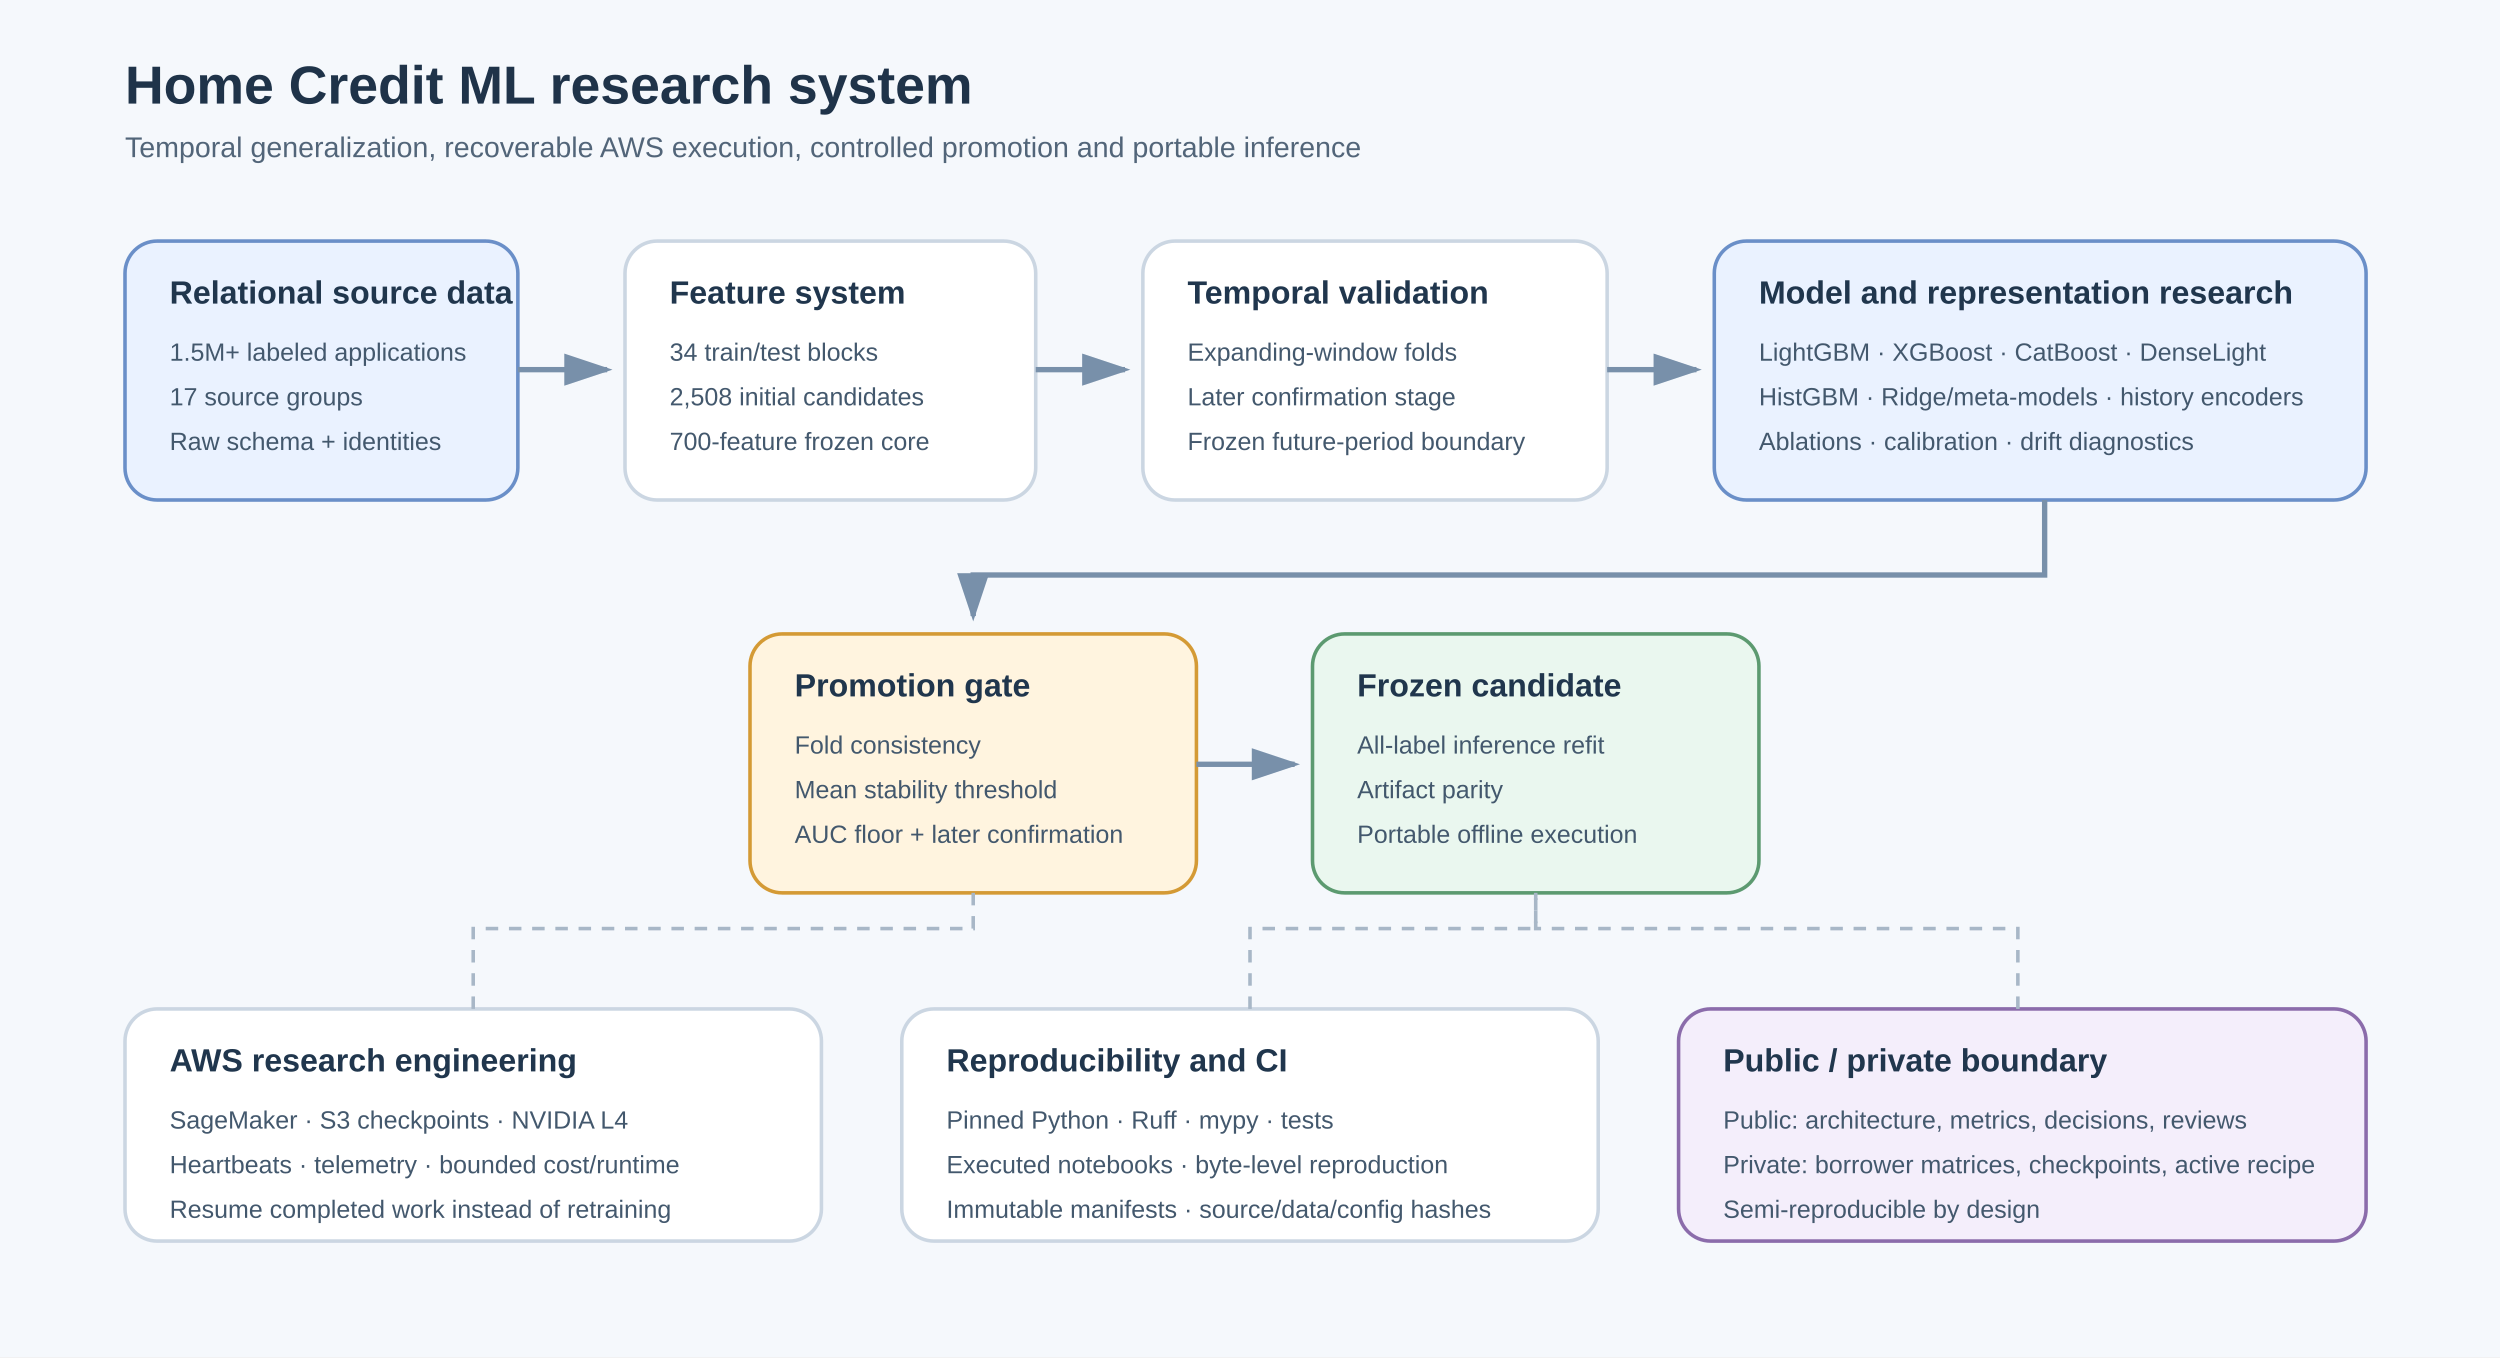
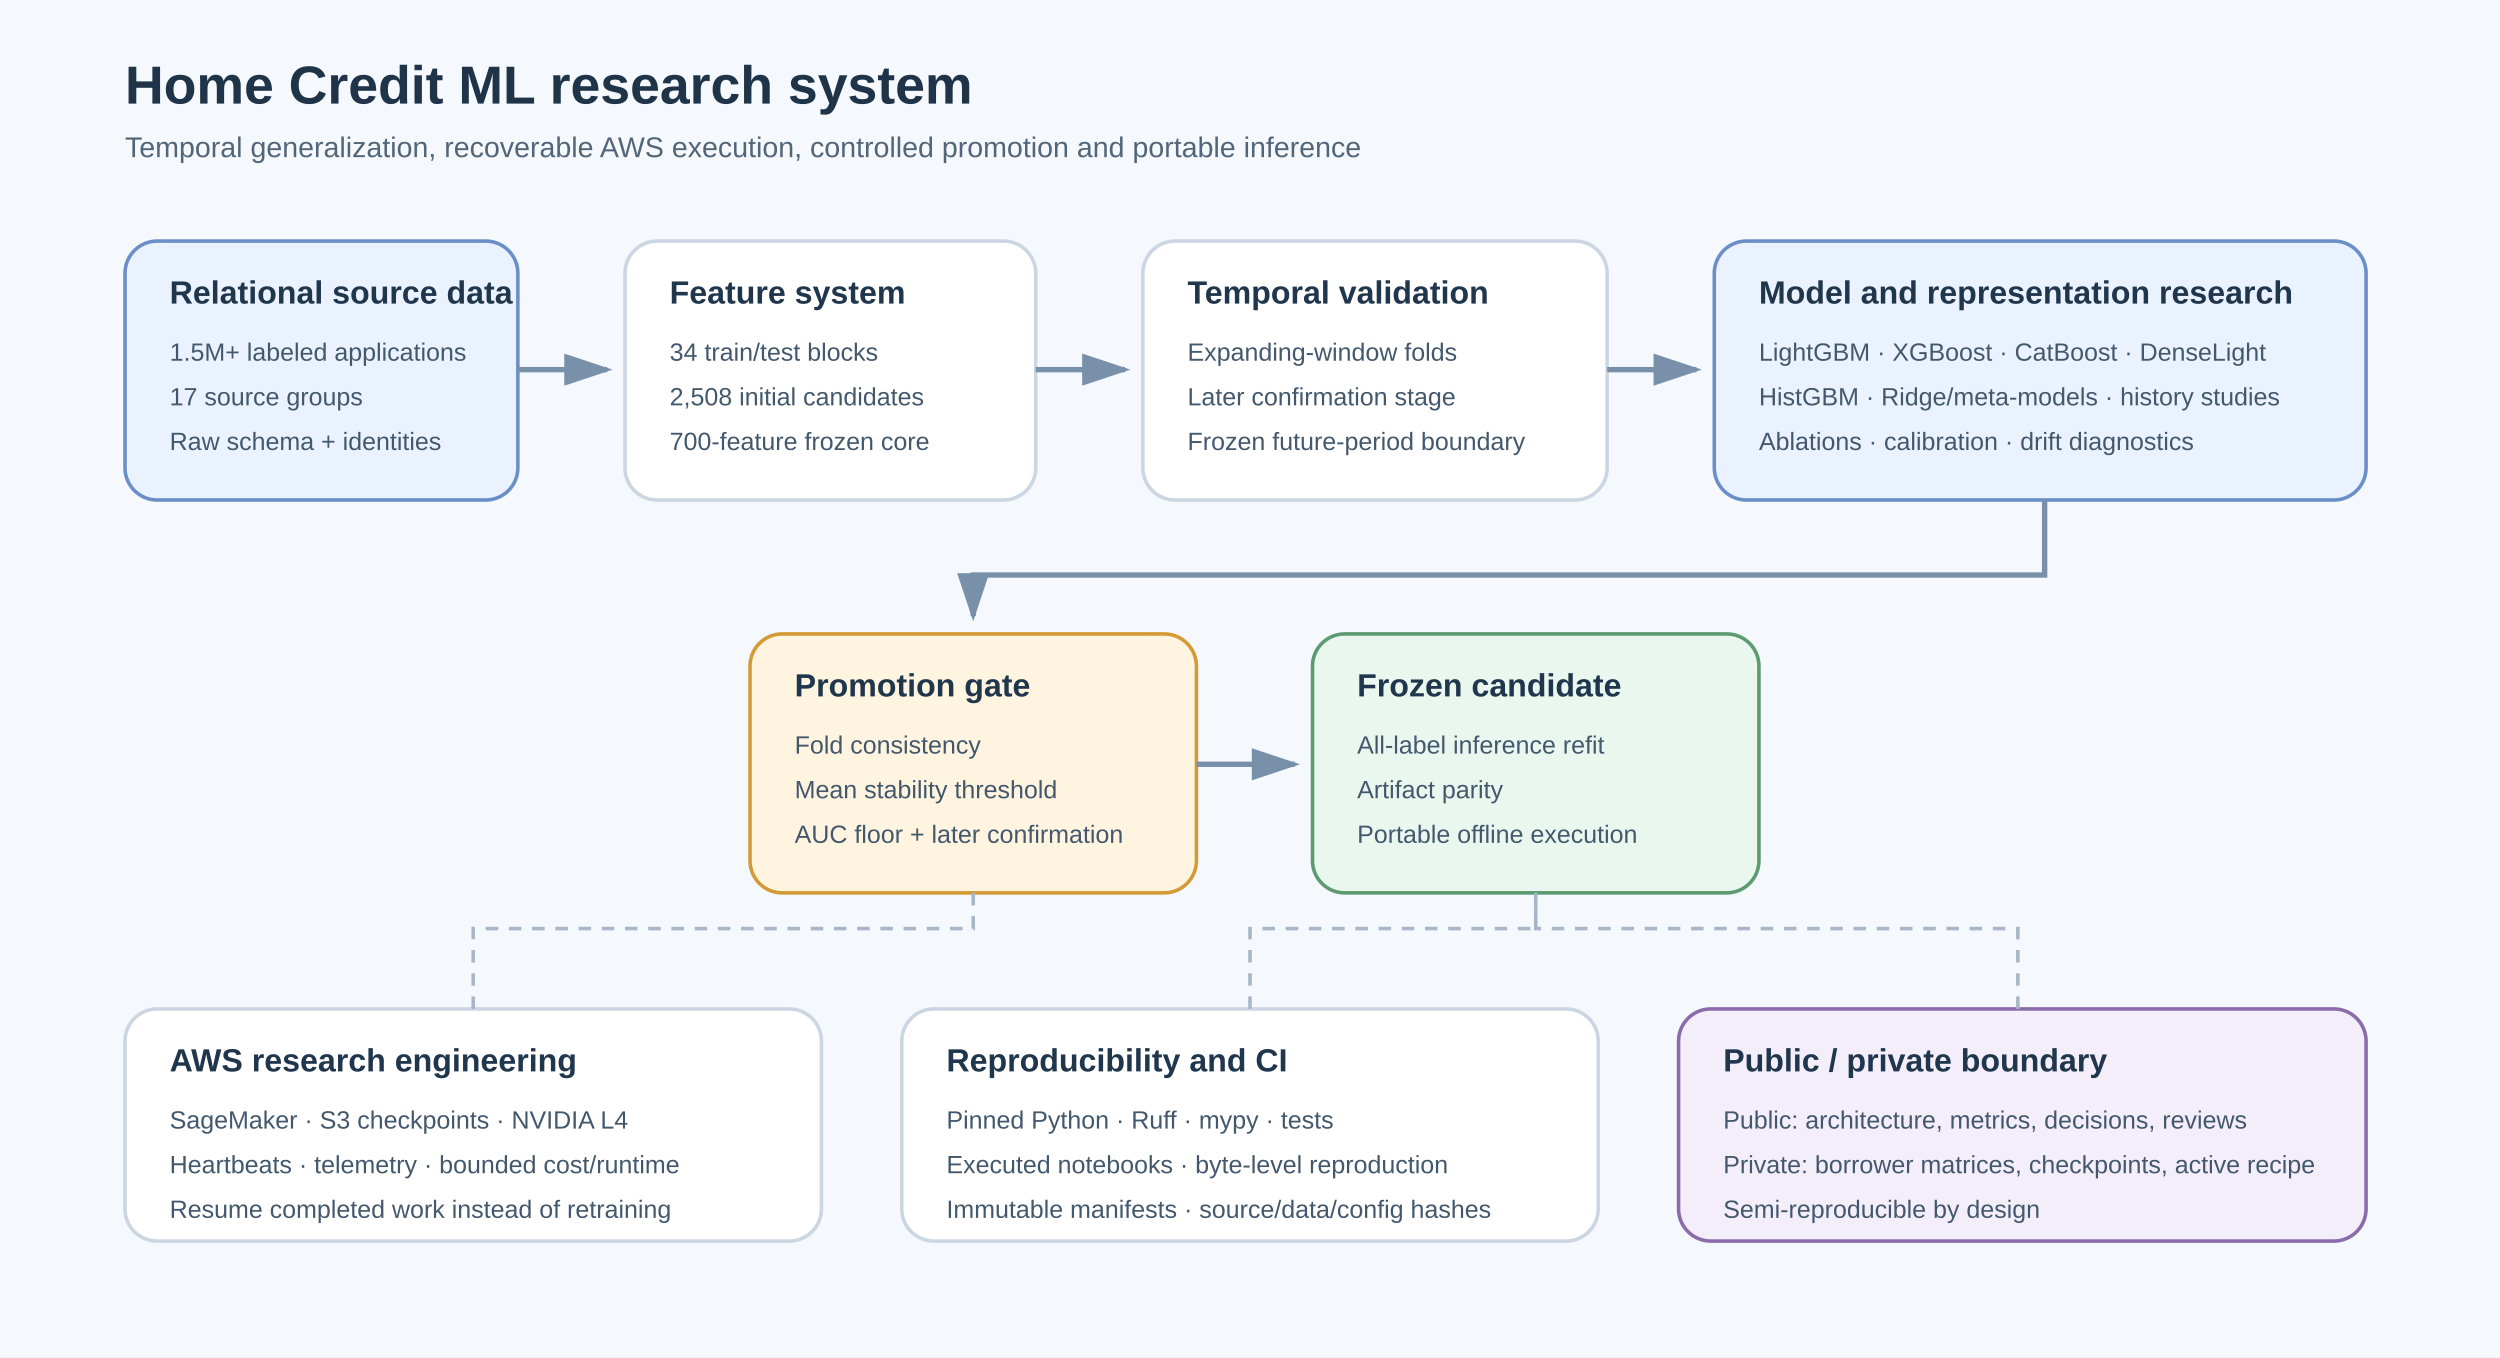
<svg xmlns="http://www.w3.org/2000/svg" width="1400" height="760" viewBox="0 0 1400 760" role="img" aria-labelledby="title desc">
  <defs>
    <style>
      .bg { fill:#f5f8fc; }
      .card { fill:#ffffff; stroke:#cbd6e2; stroke-width:2; rx:18; }
      .accent { fill:#eaf2ff; stroke:#6a8fc8; stroke-width:2; rx:18; }
      .gate { fill:#fff4df; stroke:#d49a35; stroke-width:2; rx:18; }
      .success { fill:#eaf7ef; stroke:#5c9a70; stroke-width:2; rx:18; }
      .private { fill:#f4eefb; stroke:#8b6cab; stroke-width:2; rx:18; }
      .title { font: 700 30px Arial, sans-serif; fill:#1f3349; }
      .subtitle { font: 400 16px Arial, sans-serif; fill:#526579; }
      .h { font: 700 18px Arial, sans-serif; fill:#20364d; }
      .t { font: 400 14px Arial, sans-serif; fill:#43586d; }
      .small { font: 400 12px Arial, sans-serif; fill:#5e7082; }
      .arrow { stroke:#7890aa; stroke-width:3; fill:none; marker-end:url(#arrow); }
      .rail { stroke:#a8b7c7; stroke-width:2; stroke-dasharray:7 6; fill:none; }
    </style>
    <marker id="arrow" markerWidth="10" markerHeight="10" refX="8" refY="3" orient="auto" markerUnits="strokeWidth">
      <path d="M0,0 L0,6 L9,3 z" fill="#7890aa" />
    </marker>
  </defs>
  <rect class="bg" width="1400" height="760" />
  <text class="title" x="70" y="58">Home Credit ML research system</text>
  <text class="subtitle" x="70" y="88">Temporal generalization, recoverable AWS execution, controlled promotion and portable inference</text>
  <rect class="accent" x="70" y="135" width="220" height="145" />
  <text class="h" x="95" y="170">Relational source data</text>
  <text class="t" x="95" y="202">1.5M+ labeled applications</text>
  <text class="t" x="95" y="227">17 source groups</text>
  <text class="t" x="95" y="252">Raw schema + identities</text>
  <rect class="card" x="350" y="135" width="230" height="145" />
  <text class="h" x="375" y="170">Feature system</text>
  <text class="t" x="375" y="202">34 train/test blocks</text>
  <text class="t" x="375" y="227">2,508 initial candidates</text>
  <text class="t" x="375" y="252">700-feature frozen core</text>
  <rect class="card" x="640" y="135" width="260" height="145" />
  <text class="h" x="665" y="170">Temporal validation</text>
  <text class="t" x="665" y="202">Expanding-window folds</text>
  <text class="t" x="665" y="227">Later confirmation stage</text>
  <text class="t" x="665" y="252">Frozen future-period boundary</text>
  <rect class="accent" x="960" y="135" width="365" height="145" />
  <text class="h" x="985" y="170">Model and representation research</text>
  <text class="t" x="985" y="202">LightGBM · XGBoost · CatBoost · DenseLight</text>
-   <text class="t" x="985" y="227">HistGBM · Ridge/meta-models · history encoders</text>
+   <text class="t" x="985" y="227">HistGBM · Ridge/meta-models · history studies</text>
  <text class="t" x="985" y="252">Ablations · calibration · drift diagnostics</text>
  <path class="arrow" d="M290 207 H340" />
  <path class="arrow" d="M580 207 H630" />
  <path class="arrow" d="M900 207 H950" />
  <rect class="gate" x="420" y="355" width="250" height="145" />
  <text class="h" x="445" y="390">Promotion gate</text>
  <text class="t" x="445" y="422">Fold consistency</text>
  <text class="t" x="445" y="447">Mean stability threshold</text>
  <text class="t" x="445" y="472">AUC floor + later confirmation</text>
  <rect class="success" x="735" y="355" width="250" height="145" />
  <text class="h" x="760" y="390">Frozen candidate</text>
  <text class="t" x="760" y="422">All-label inference refit</text>
  <text class="t" x="760" y="447">Artifact parity</text>
  <text class="t" x="760" y="472">Portable offline execution</text>
  <path class="arrow" d="M1145 280 V322 H545 V345" />
  <path class="arrow" d="M670 428 H725" />
  <rect class="card" x="70" y="565" width="390" height="130" />
  <text class="h" x="95" y="600">AWS research engineering</text>
  <text class="t" x="95" y="632">SageMaker · S3 checkpoints · NVIDIA L4</text>
  <text class="t" x="95" y="657">Heartbeats · telemetry · bounded cost/runtime</text>
  <text class="t" x="95" y="682">Resume completed work instead of retraining</text>
  <rect class="card" x="505" y="565" width="390" height="130" />
  <text class="h" x="530" y="600">Reproducibility and CI</text>
  <text class="t" x="530" y="632">Pinned Python · Ruff · mypy · tests</text>
  <text class="t" x="530" y="657">Executed notebooks · byte-level reproduction</text>
  <text class="t" x="530" y="682">Immutable manifests · source/data/config hashes</text>
  <rect class="private" x="940" y="565" width="385" height="130" />
  <text class="h" x="965" y="600">Public / private boundary</text>
  <text class="t" x="965" y="632">Public: architecture, metrics, decisions, reviews</text>
  <text class="t" x="965" y="657">Private: borrower matrices, checkpoints, active recipe</text>
  <text class="t" x="965" y="682">Semi-reproducible by design</text>
  <path class="rail" d="M265 565 V520 H545 V500" />
  <path class="rail" d="M700 565 V520 H860 V500" />
  <path class="rail" d="M1130 565 V520 H860 V500" />
</svg>
